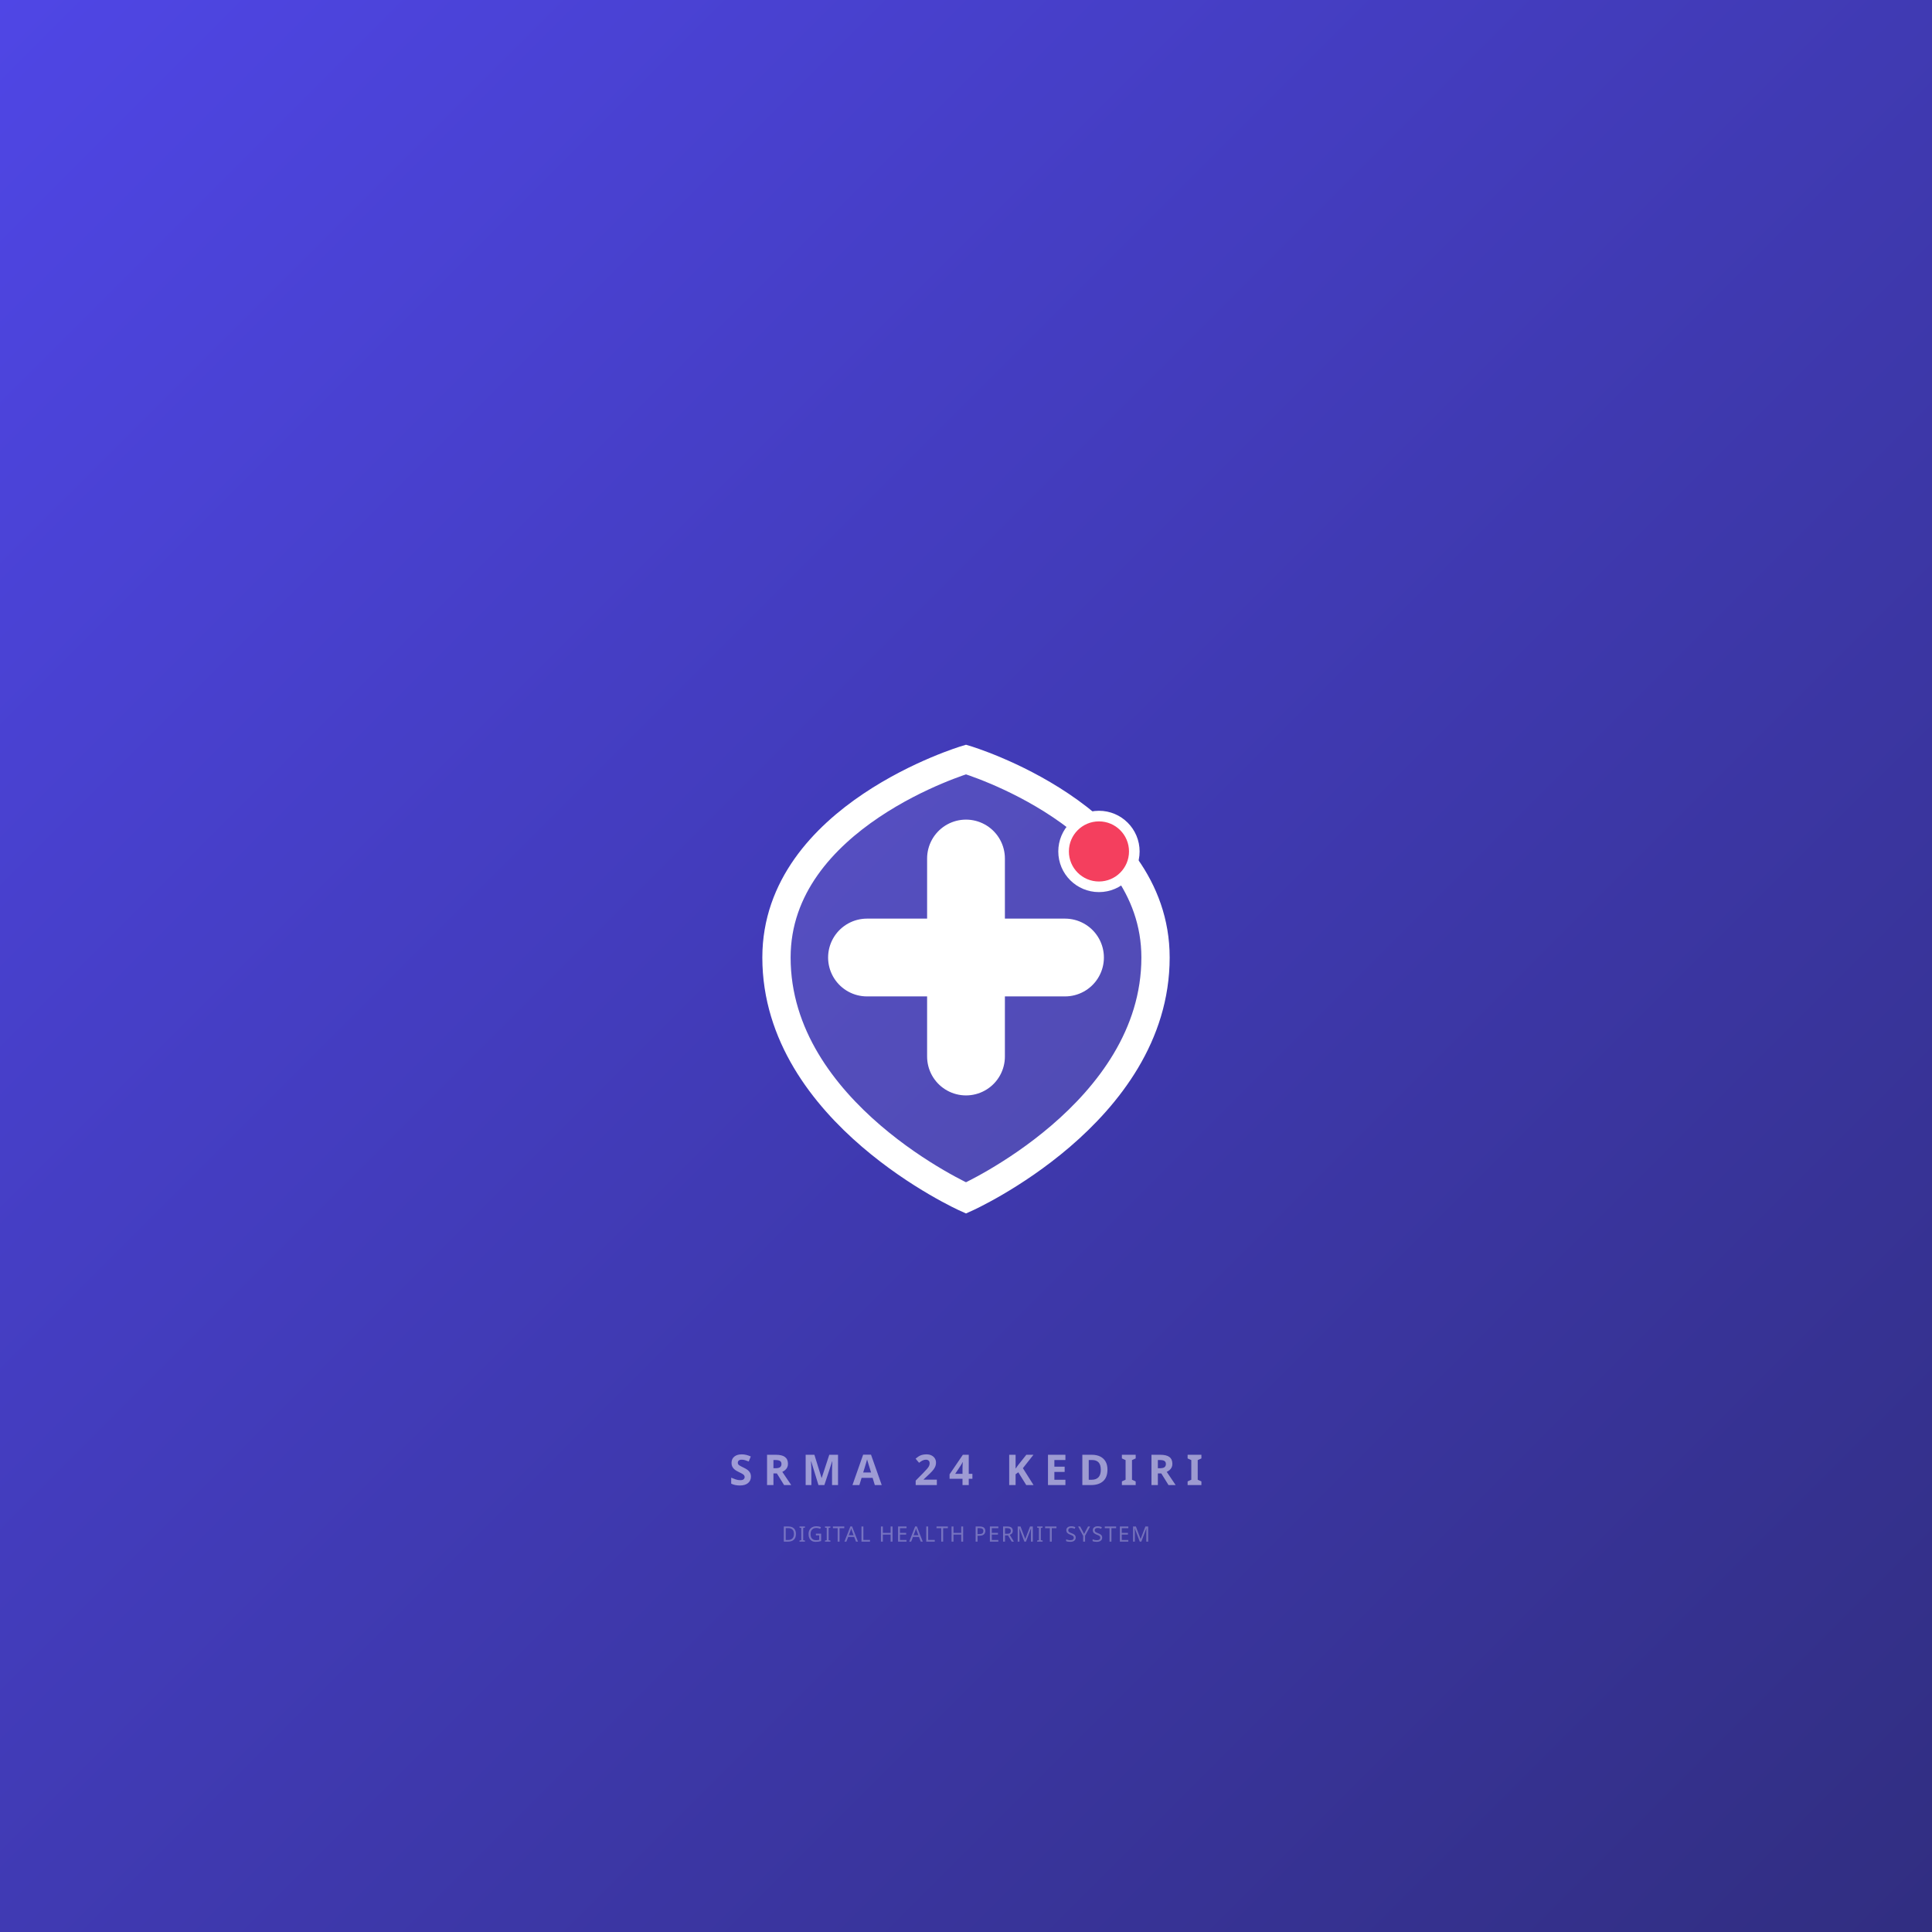
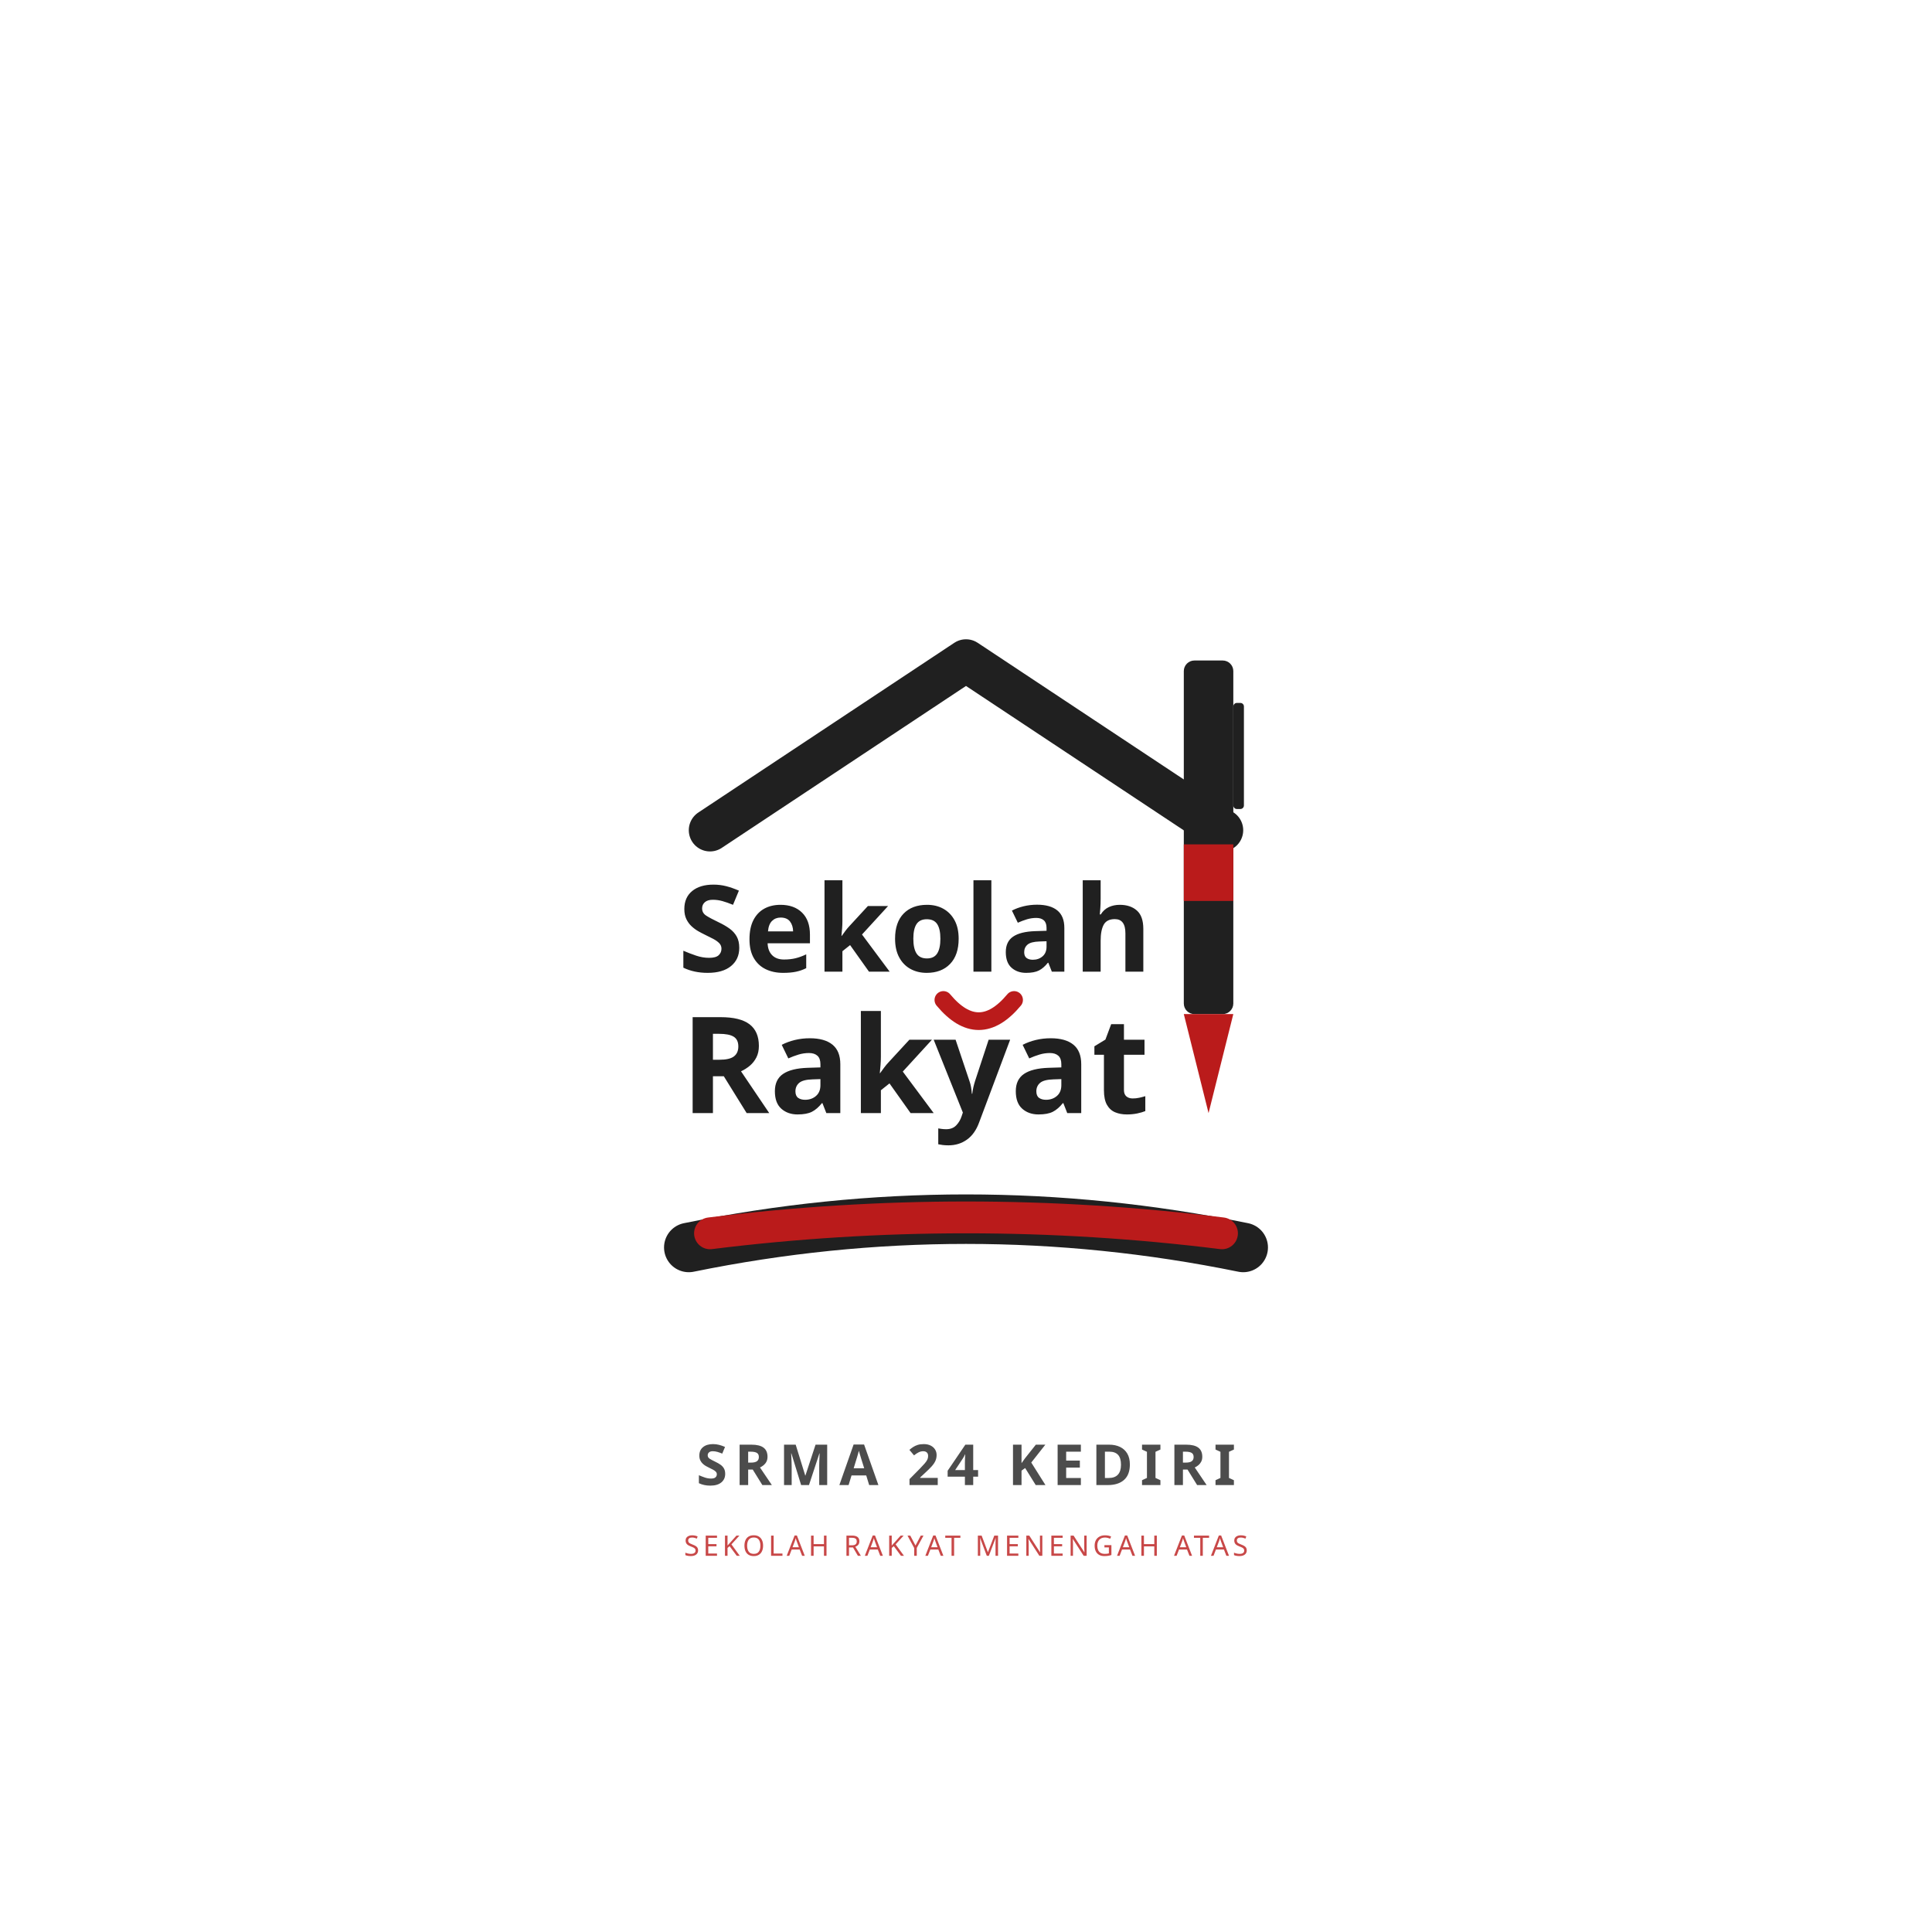
<svg xmlns="http://www.w3.org/2000/svg" width="2732" height="2732" viewBox="0 0 2732 2732" fill="none">
-   <defs>
-     <linearGradient id="splash_bg" x1="0" y1="0" x2="2732" y2="2732" gradientUnits="userSpaceOnUse">
-       <stop stop-color="#4F46E5" />
-       <stop offset="1" stop-color="#312E81" />
-     </linearGradient>
-   </defs>
-   <rect width="2732" height="2732" fill="url(#splash_bg)" />
+   <rect width="2732" height="2732" fill="white" />
  <g transform="translate(854, 854)">
-     <path d="M512 220C512 220 780 300 780 500C780 720 512 840 512 840C512 840 244 720 244 500C244 300 512 220 512 220Z" fill="white" fill-opacity="0.1" stroke="white" stroke-width="40" />
-     <path d="M512 360V640M372 500H652" stroke="white" stroke-width="110" stroke-linecap="round" />
-     <circle cx="700" cy="350" r="50" fill="#F43F5E" stroke="white" stroke-width="15" />
+     <path d="M150 320 L512 80 L874 320" stroke="#202020" stroke-width="60" stroke-linecap="round" stroke-linejoin="round" fill="none" />
+     <g transform="translate(40, -40)">
+       <rect x="780" y="120" width="70" height="500" rx="15" fill="#202020" />
+       <rect x="850" y="180" width="15" height="150" rx="5" fill="#202020" />
+       <rect x="780" y="380" width="70" height="80" fill="#BA1B1B" />
+       <path d="M780 620 L815 760 L850 620 Z" fill="#BA1B1B" />
+     </g>
+     <text x="440" y="520" text-anchor="middle" fill="#202020" style="font-size: 170px; font-weight: 900; font-family: sans-serif;">Sekolah</text>
+     <text x="440" y="720" text-anchor="middle" fill="#202020" style="font-size: 190px; font-weight: 900; font-family: sans-serif;">Rakyat</text>
+     <path d="M480 560 Q530 620 580 560" stroke="#BA1B1B" stroke-width="25" stroke-linecap="round" fill="none" />
+     <g transform="translate(0, 30)">
+       <path d="M120 880 Q512 800 904 880" stroke="#202020" stroke-width="70" stroke-linecap="round" fill="none" />
+       <path d="M150 860 Q512 815 874 860" stroke="#BA1B1B" stroke-width="45" stroke-linecap="round" fill="none" />
+     </g>
  </g>
-   <text x="1366" y="2100" fill="white" fill-opacity="0.5" font-family="sans-serif" font-weight="bold" font-size="60" text-anchor="middle" letter-spacing="15">SRMA 24 KEDIRI</text>
-   <text x="1366" y="2180" fill="white" fill-opacity="0.3" font-family="sans-serif" font-size="30" text-anchor="middle" letter-spacing="2">DIGITAL HEALTH PERMIT SYSTEM</text>
+   <text x="1366" y="2100" fill="#202020" fill-opacity="0.8" font-family="sans-serif" font-weight="bold" font-size="80" text-anchor="middle" letter-spacing="10">SRMA 24 KEDIRI</text>
+   <text x="1366" y="2200" fill="#BA1B1B" fill-opacity="0.8" font-family="sans-serif" font-weight="black" font-size="40" text-anchor="middle" letter-spacing="5">SEKOLAH RAKYAT MENENGAH ATAS</text>
</svg>
